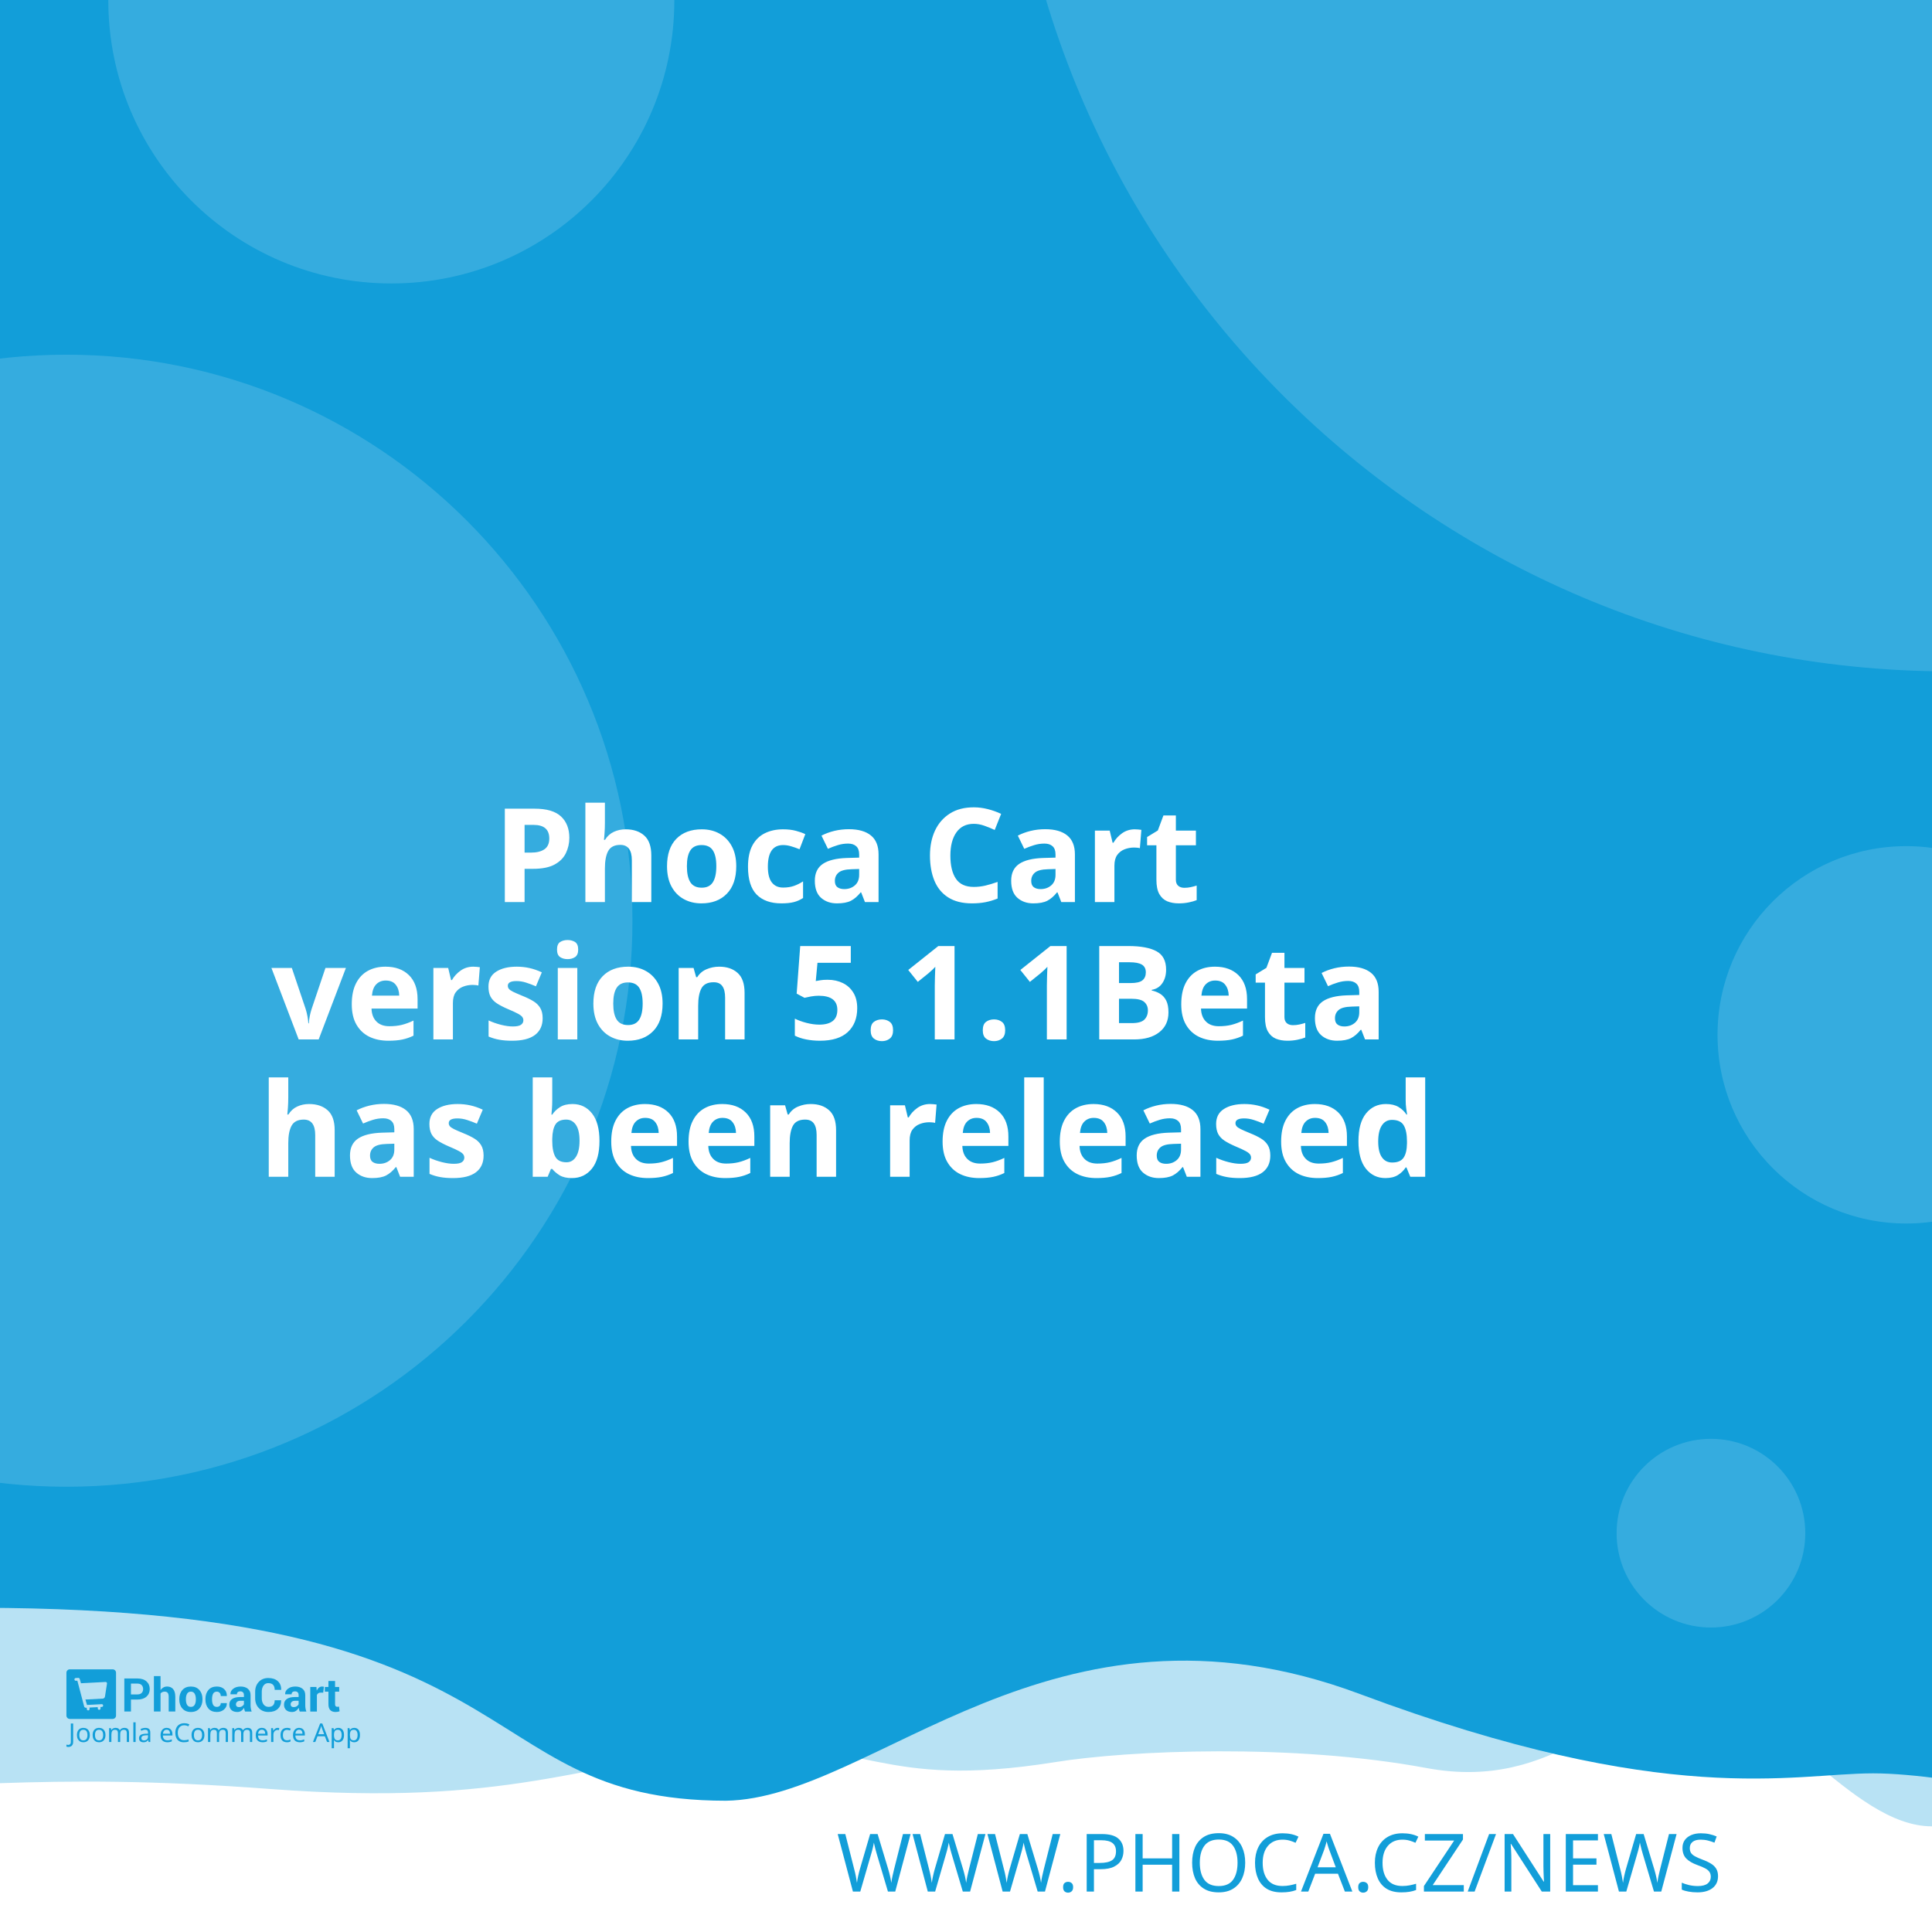
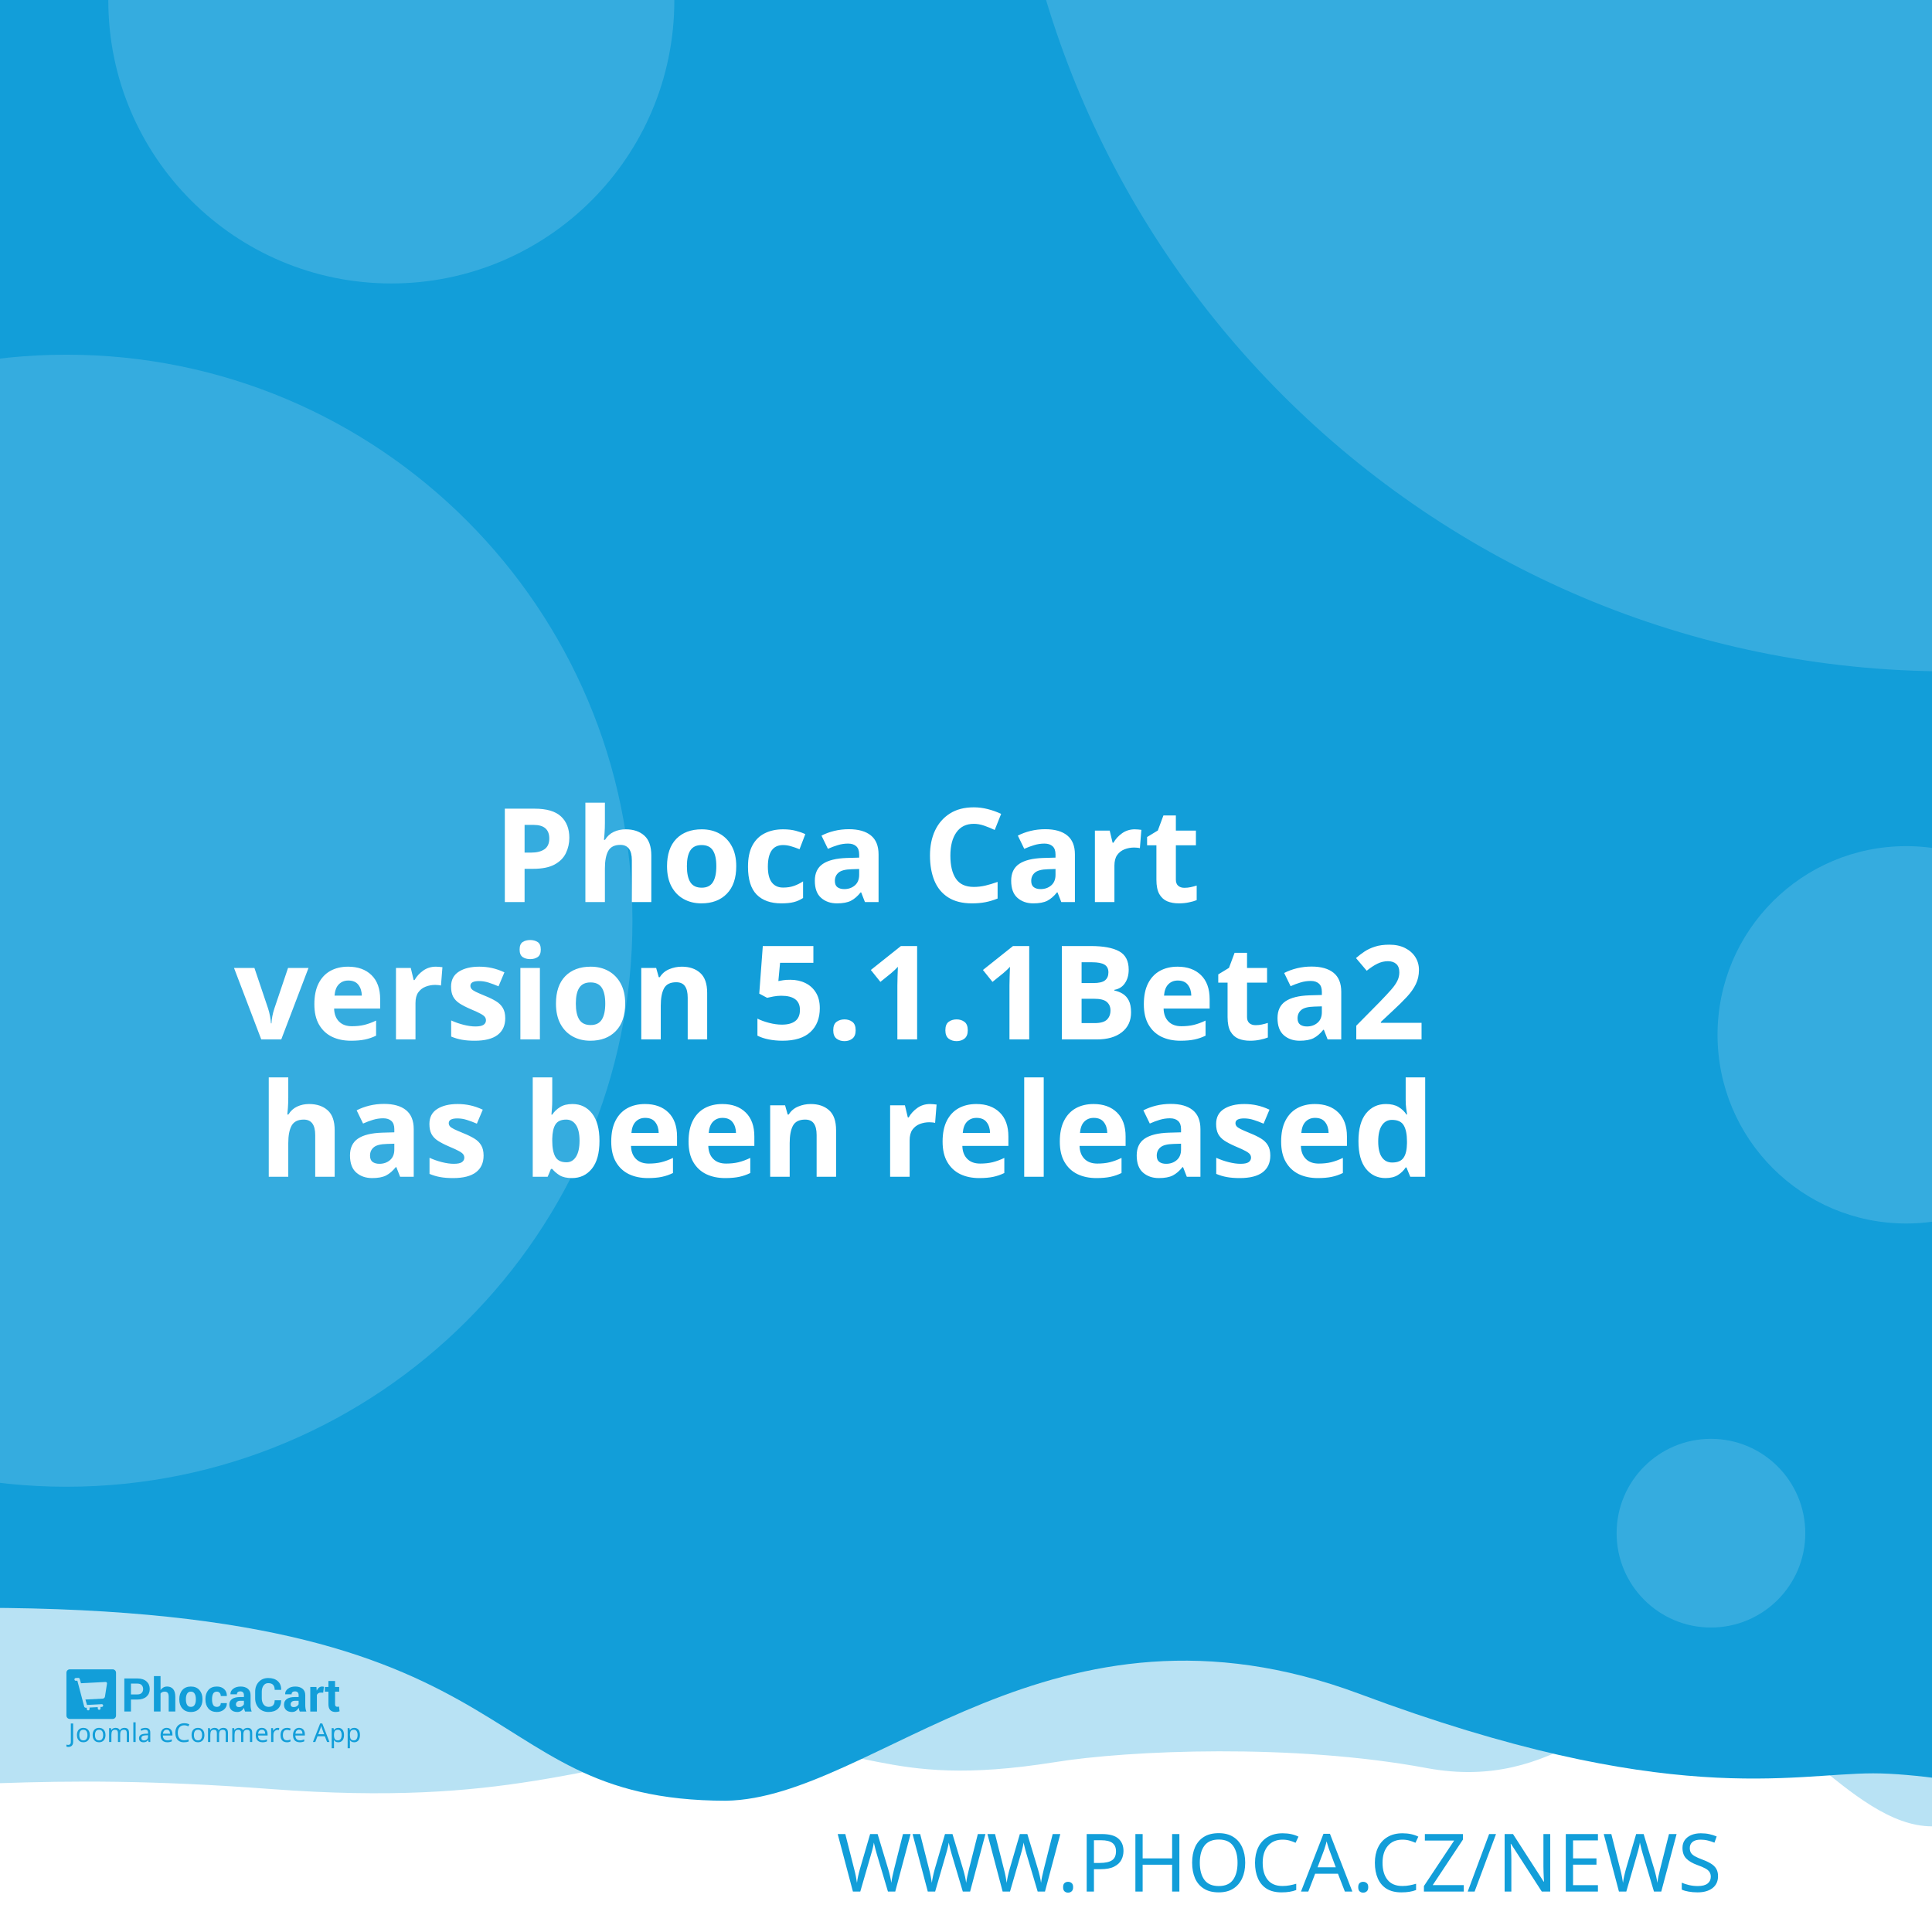
<svg xmlns="http://www.w3.org/2000/svg" width="512" height="512" viewBox="0 0 512 512" version="1.1" id="svg5">
  <defs id="defs2" />
  <g id="layer1">
    <path d="m -288.549,96.962 a 6.384,6.384 0 0 0 -6.384,6.384 v 81.087 a 6.384,6.384 0 0 0 6.384,6.384 h 81.083 a 6.384,6.384 0 0 0 6.384,-6.384 v -81.087 a 6.384,6.384 0 0 0 -6.384,-6.384 z m 16.084,16.188 c 0.591,-0.033 1.134,0.125 1.642,0.482 0.508,0.359 0.842,0.809 1.006,1.355 l 2.415,8.308 46.517,-2.44 c 0.829,-0.043 1.521,0.245 2.074,0.86 0.55,0.606 0.769,1.334 0.636,2.174 l -3.898,24.937 c -0.138,0.736 -0.57,1.497 -1.288,2.273 -0.719,0.787 -1.656,1.211 -2.797,1.272 l -32.861,1.721 3.038,10.253 27.775,-1.455 c 0.726,-0.04 1.351,0.178 1.887,0.648 0.523,0.483 0.803,1.086 0.844,1.812 0.038,0.726 -0.178,1.352 -0.648,1.887 -0.483,0.525 -1.086,0.806 -1.812,0.844 l -2.597,0.137 0.137,2.593 c 0.038,0.729 -0.178,1.356 -0.661,1.879 -0.472,0.535 -1.071,0.819 -1.8,0.856 -0.726,0.038 -1.353,-0.178 -1.879,-0.661 -0.535,-0.472 -0.814,-1.073 -0.852,-1.8 l -0.137,-2.593 -15.573,0.81 0.133,2.597 c 0.038,0.729 -0.176,1.356 -0.648,1.879 -0.483,0.535 -1.086,0.818 -1.812,0.856 -0.726,0.04 -1.352,-0.178 -1.887,-0.661 -0.525,-0.472 -0.806,-1.073 -0.844,-1.8 l -0.137,-2.597 -1.608,0.083 c -0.623,0.033 -1.193,-0.112 -1.721,-0.428 -0.515,-0.317 -0.883,-0.632 -1.11,-0.931 l -0.287,-0.507 -13.05,-49.343 -2.805,0.146 c -0.696,0.038 -1.312,-0.181 -1.858,-0.661 -0.545,-0.472 -0.835,-1.069 -0.873,-1.795 -0.038,-0.729 0.186,-1.353 0.682,-1.879 0.493,-0.535 1.083,-0.818 1.779,-0.856 z" style="fill:#ffffff;stroke-width:1;paint-order:stroke fill markers" id="path400" />
    <rect style="opacity:1;fill:#ffffff;stroke-width:5;stroke-linejoin:round;paint-order:stroke fill markers" id="rect723" width="512" height="512" x="0" y="0" />
    <path id="rect4460" style="opacity:0.3;fill:#129ed9;fill-opacity:1;stroke-width:5;stroke-linejoin:round;paint-order:stroke fill markers" d="M -256,4 H 768 v 480 c 0,0 -42.667,-10 -64,-10 -21.333,0 -42.408,10 -64,10 -21.592,0 -42.667,-10 -64,-10 -21.333,0 -42.408,10 -64,10 -21.592,0 -41.887,-34.701 -63.221,-34.701 -21.333,0 -35.645,25.795 -70.761,19.246 -35.116,-6.549 -78.862,-4.741 -98.515,-1.547 -47.289,7.533 -49.247,-6.724 -87.369,-3.311 -38.122,3.413 -56.921,15.193 -120.307,10.429 -63.387,-4.764 -84.091,0.698 -135.827,-0.116 -21.333,0 -42.408,10 -64,10 -21.592,0 -42.667,-10 -64,-10 -21.333,0 -64,10 -64,10 z" />
    <path id="rect4460-5" style="fill:#129ed9;fill-opacity:1;stroke-width:5;stroke-linejoin:round;paint-order:stroke fill markers" d="M -316,4.9999998e-7 H 708 V 480 c 0,0 -42.667,-10 -64,-10 -21.333,0 -42.408,10 -64,10 -21.592,0 -62.256,-10.048 -83.59,-10.048 -21.333,0 -54.449,9.448 -136.059,-21.03 -81.61,-30.478 -128.583,27.669 -167.971,28.291 -70.795,-0.042 -47.303,-54.288 -212.561,-50.983 C -185.439,429.534 -38.408,480 -60,480 c -21.592,0 -42.667,-10 -64,-10 -21.333,0 -42.408,10 -64,10 -21.592,0 -42.667,-10 -64,-10 -21.333,0 -64,10 -64,10 z" />
    <text xml:space="preserve" style="font-style:normal;font-weight:normal;font-size:21.333px;line-height:1.25;font-family:sans-serif;fill:#129ed9;fill-opacity:1;stroke:none" x="484.042" y="501.277" id="text2910-3-7">
      <tspan id="tspan2908-6-5" x="484.042" y="501.277" style="font-style:normal;font-variant:normal;font-weight:300;font-stretch:normal;font-size:21.333px;font-family:Montserrat;-inkscape-font-specification:'Montserrat Light';text-align:end;text-anchor:end;fill:#129ed9;fill-opacity:1">WWW.PHOCA.CZ/NEWS</tspan>
    </text>
    <text xml:space="preserve" style="font-style:normal;font-variant:normal;font-weight:600;font-stretch:normal;font-size:34.667px;line-height:1.05;font-family:Rubik;-inkscape-font-specification:'Rubik Semi-Bold';fill:#ffffff;fill-opacity:1;stroke:none" x="256" y="165" id="text11252">
      <tspan x="256" y="165" id="tspan403" style="text-align:center;text-anchor:middle" />
      <tspan x="256" y="202.659" style="font-size:34.667px;text-align:center;text-anchor:middle" id="tspan442" />
      <tspan x="256" y="239.059" style="font-size:34.667px;text-align:center;text-anchor:middle" id="tspan444">Phoca Cart</tspan>
-       <tspan x="256" y="275.459" id="tspan1992" style="font-size:34.667px;text-align:center;text-anchor:middle">version 5.1.1Beta
+       <tspan x="256" y="275.459" id="tspan1992" style="font-size:34.667px;text-align:center;text-anchor:middle">version 5.1.1Beta2
</tspan>
      <tspan x="256" y="311.859" id="tspan2906" style="font-size:34.667px;text-align:center;text-anchor:middle">has been released</tspan>
      <tspan x="256" y="348.259" id="tspan1994" style="font-size:34.667px" />
    </text>
    <circle style="opacity:0.15;fill:#ffffff;fill-opacity:1;stroke-width:5;stroke-linejoin:round;paint-order:stroke fill markers" id="path8376" cx="516.67" cy="-72.081" r="250" />
    <circle style="opacity:0.15;fill:#ffffff;fill-opacity:1;stroke-width:5;stroke-linejoin:round;paint-order:stroke fill markers" id="path8376-9" cx="17.604" cy="244" r="150" />
    <circle style="opacity:0.15;fill:#ffffff;fill-opacity:1;stroke-width:5;stroke-linejoin:round;paint-order:stroke fill markers" id="path8376-6" cx="103.704" cy="0.117" r="75" />
    <circle style="opacity:0.15;fill:#ffffff;fill-opacity:1;stroke-width:5;stroke-linejoin:round;paint-order:stroke fill markers" id="path8376-6-2" cx="505.168" cy="274.238" r="50" />
    <g id="g8950" transform="matrix(0.298069,0,0,0.298069,107.3348,335.2596)" style="fill:#129ed9;fill-opacity:1;stroke-width:3.355">
      <g id="g895" transform="translate(-301.0409,359.4151)" style="fill:#129ed9;fill-opacity:1;stroke-width:3.355">
        <g transform="matrix(1.3333,0,0,-1.3333,-75.59,850.15)" fill="#ffffff" image-rendering="optimizeQuality" id="g280" style="clip-rule:evenodd;fill:#129ed9;fill-opacity:1;stroke-width:8.934;shape-rendering:geometricPrecision">
          <path d="m 99.728,617.49 v -7.994 h -4.423 v 22.031 h 8.784 c 2.532,0 4.527,-0.646 5.979,-1.937 1.452,-1.291 2.181,-2.99 2.181,-5.097 0,-2.107 -0.729,-3.801 -2.181,-5.082 -1.452,-1.281 -3.446,-1.921 -5.979,-1.921 z m 0,3.408 h 4.361 c 1.23,0 2.165,0.336 2.801,1.002 0.635,0.671 0.951,1.523 0.951,2.561 0,1.059 -0.315,1.932 -0.946,2.623 -0.63,0.687 -1.566,1.033 -2.806,1.033 H 99.728 Z" id="path262" style="fill:#129ed9;fill-opacity:1;stroke-width:3.355" />
          <path d="m 119.45,623.79 c 0.517,0.749 1.147,1.327 1.891,1.746 0.749,0.418 1.576,0.63 2.485,0.63 1.705,0 3.043,-0.568 4.02,-1.704 0.971,-1.131 1.457,-2.887 1.457,-5.252 v -9.714 h -4.418 v 9.76 c 0,1.276 -0.227,2.174 -0.677,2.706 -0.445,0.532 -1.116,0.795 -2.005,0.795 -0.605,0 -1.137,-0.108 -1.602,-0.325 -0.465,-0.217 -0.847,-0.522 -1.152,-0.919 v -12.017 h -4.418 v 23.611 h 4.418 z" id="path264" style="fill:#129ed9;fill-opacity:1;stroke-width:3.355" />
          <path d="m 131.96,617.83 c 0,2.438 0.682,4.436 2.046,5.996 1.359,1.554 3.25,2.334 5.663,2.334 2.418,0 4.315,-0.774 5.689,-2.329 1.375,-1.549 2.062,-3.553 2.062,-6.001 v -0.32 c 0,-2.458 -0.687,-4.462 -2.051,-6.011 -1.369,-1.544 -3.261,-2.319 -5.674,-2.319 -2.418,0 -4.315,0.775 -5.684,2.319 -1.364,1.549 -2.051,3.553 -2.051,6.011 z m 4.408,-0.31 c 0,-1.487 0.264,-2.68 0.785,-3.584 0.527,-0.899 1.375,-1.348 2.542,-1.348 1.142,0 1.979,0.454 2.506,1.358 0.532,0.904 0.796,2.097 0.796,3.574 v 0.315 c 0,1.446 -0.269,2.629 -0.801,3.542 -0.537,0.914 -1.38,1.374 -2.527,1.374 -1.142,0 -1.979,-0.46 -2.506,-1.379 -0.532,-0.919 -0.796,-2.102 -0.796,-3.537 z" id="path266" style="fill:#129ed9;fill-opacity:1;stroke-width:3.355" />
          <path d="m 157.01,612.59 c 0.79,0 1.421,0.227 1.891,0.682 0.475,0.454 0.713,1.064 0.713,1.828 h 4.015 l 0.041,-0.093 c 0.041,-1.653 -0.579,-3.037 -1.871,-4.152 -1.287,-1.116 -2.883,-1.673 -4.79,-1.673 -2.439,0 -4.325,0.769 -5.648,2.314 -1.318,1.544 -1.979,3.522 -1.979,5.944 v 0.449 c 0,2.412 0.656,4.395 1.974,5.944 1.317,1.554 3.198,2.329 5.638,2.329 2.02,0 3.648,-0.573 4.883,-1.725 1.235,-1.151 1.835,-2.664 1.793,-4.539 l -0.031,-0.088 h -4.026 c 0,0.842 -0.233,1.544 -0.698,2.107 -0.46,0.558 -1.101,0.837 -1.922,0.837 -1.168,0 -1.995,-0.454 -2.475,-1.358 -0.476,-0.904 -0.718,-2.071 -0.718,-3.496 v -0.454 c 0,-1.456 0.243,-2.628 0.718,-3.522 0.48,-0.888 1.312,-1.332 2.491,-1.332" id="path268" style="fill:#129ed9;fill-opacity:1;stroke-width:3.355" />
          <path d="m 175.8,609.49 c -0.165,0.372 -0.305,0.764 -0.419,1.183 -0.119,0.413 -0.202,0.837 -0.248,1.27 -0.455,-0.8 -1.054,-1.456 -1.798,-1.978 -0.739,-0.521 -1.628,-0.785 -2.656,-0.785 -1.715,0 -3.038,0.439 -3.963,1.322 -0.93,0.883 -1.395,2.086 -1.395,3.604 0,1.606 0.62,2.845 1.855,3.729 1.235,0.883 3.038,1.322 5.41,1.322 h 2.47 v 1.301 c 0,0.785 -0.207,1.394 -0.62,1.828 -0.413,0.434 -1.023,0.651 -1.834,0.651 -0.713,0 -1.266,-0.175 -1.653,-0.522 -0.393,-0.346 -0.584,-0.826 -0.584,-1.446 l -4.268,0.016 -0.016,0.093 c -0.072,1.379 0.527,2.572 1.798,3.579 1.271,1.002 2.946,1.503 5.013,1.503 1.958,0 3.545,-0.496 4.769,-1.492 1.22,-0.992 1.829,-2.406 1.829,-4.24 v -6.76 c 0,-0.769 0.062,-1.492 0.176,-2.164 0.119,-0.676 0.299,-1.348 0.553,-2.014 z m -4.046,2.943 c 0.78,0 1.468,0.191 2.077,0.574 0.605,0.382 1.013,0.826 1.225,1.332 v 2.308 h -2.47 c -0.935,0 -1.648,-0.232 -2.134,-0.702 -0.481,-0.47 -0.724,-1.033 -0.724,-1.699 0,-0.542 0.181,-0.981 0.542,-1.312 0.367,-0.336 0.858,-0.501 1.483,-0.501" id="path270" style="fill:#129ed9;fill-opacity:1;stroke-width:3.355" />
          <path d="m 199.84,617.01 0.031,-0.088 c 0.041,-2.37 -0.682,-4.25 -2.17,-5.645 -1.488,-1.394 -3.555,-2.091 -6.201,-2.091 -2.656,0 -4.811,0.852 -6.464,2.556 -1.653,1.704 -2.486,3.894 -2.486,6.579 v 4.369 c 0,2.67 0.812,4.86 2.424,6.574 1.617,1.715 3.715,2.572 6.299,2.572 2.723,0 4.852,-0.697 6.386,-2.097 1.535,-1.399 2.284,-3.305 2.243,-5.717 l -0.031,-0.088 h -4.299 c 0,1.451 -0.346,2.561 -1.044,3.336 -0.698,0.769 -1.783,1.157 -3.255,1.157 -1.323,0 -2.372,-0.537 -3.147,-1.606 -0.78,-1.074 -1.168,-2.438 -1.168,-4.1 v -4.39 c 0,-1.683 0.408,-3.057 1.225,-4.131 0.822,-1.069 1.922,-1.606 3.317,-1.606 1.38,0 2.403,0.372 3.064,1.11 0.661,0.744 0.992,1.844 0.992,3.305 z" id="path272" style="fill:#129ed9;fill-opacity:1;stroke-width:3.355" />
          <path d="m 212.27,609.49 c -0.165,0.372 -0.305,0.764 -0.419,1.183 -0.119,0.413 -0.202,0.837 -0.248,1.27 -0.455,-0.8 -1.054,-1.456 -1.798,-1.978 -0.739,-0.521 -1.628,-0.785 -2.656,-0.785 -1.716,0 -3.038,0.439 -3.963,1.322 -0.93,0.883 -1.395,2.086 -1.395,3.604 0,1.606 0.62,2.845 1.855,3.729 1.235,0.883 3.039,1.322 5.41,1.322 h 2.47 v 1.301 c 0,0.785 -0.207,1.394 -0.62,1.828 -0.413,0.434 -1.023,0.651 -1.834,0.651 -0.713,0 -1.266,-0.175 -1.654,-0.522 -0.393,-0.346 -0.584,-0.826 -0.584,-1.446 l -4.268,0.016 -0.016,0.093 c -0.072,1.379 0.527,2.572 1.798,3.579 1.271,1.002 2.945,1.503 5.013,1.503 1.958,0 3.545,-0.496 4.769,-1.492 1.22,-0.992 1.829,-2.406 1.829,-4.24 v -6.76 c 0,-0.769 0.062,-1.492 0.176,-2.164 0.119,-0.676 0.3,-1.348 0.553,-2.014 z m -4.046,2.943 c 0.78,0 1.468,0.191 2.077,0.574 0.605,0.382 1.013,0.826 1.224,1.332 v 2.308 h -2.47 c -0.935,0 -1.649,-0.232 -2.134,-0.702 -0.481,-0.47 -0.723,-1.033 -0.723,-1.699 0,-0.542 0.181,-0.981 0.542,-1.312 0.367,-0.336 0.858,-0.501 1.483,-0.501" id="path274" style="fill:#129ed9;fill-opacity:1;stroke-width:3.355" />
          <path d="m 227.92,622.06 -1.617,0.046 c -0.656,0 -1.199,-0.134 -1.623,-0.408 -0.423,-0.274 -0.744,-0.656 -0.966,-1.152 v -11.052 h -4.408 v 16.36 h 4.103 l 0.196,-2.422 c 0.382,0.857 0.883,1.528 1.494,2.009 0.61,0.48 1.312,0.723 2.108,0.723 0.223,0 0.429,-0.015 0.615,-0.052 0.186,-0.036 0.377,-0.077 0.568,-0.129 z" id="path276" style="fill:#129ed9;fill-opacity:1;stroke-width:3.355" />
          <path d="m 235.83,629.86 v -4.007 h 2.754 v -3.099 H 235.83 v -8.33 c 0,-0.635 0.129,-1.09 0.393,-1.363 0.263,-0.274 0.615,-0.408 1.059,-0.408 0.232,0 0.434,0.01 0.599,0.036 0.166,0.026 0.362,0.072 0.579,0.129 l 0.383,-3.181 c -0.445,-0.155 -0.878,-0.268 -1.302,-0.341 -0.424,-0.078 -0.884,-0.114 -1.38,-0.114 -1.524,0 -2.697,0.418 -3.519,1.255 -0.822,0.837 -1.235,2.159 -1.235,3.977 v 8.34 h -2.392 v 3.099 h 2.392 v 4.007 z" id="path278" style="fill:#129ed9;fill-opacity:1;stroke-width:3.355" />
        </g>
        <g fill="#ffffff" fill-rule="evenodd" image-rendering="optimizeQuality" stroke-width="1.934" aria-label="Joomla eCommerce App" id="g318" style="clip-rule:evenodd;fill:#129ed9;fill-opacity:1;shape-rendering:geometricPrecision">
          <path d="M 1.704,69 Q 1.151,69 0.736,68.908 0.321,68.839 -0.002,68.7 v -1.752 q 0.369,0.092 0.784,0.161 0.415,0.069 0.876,0.069 0.576,0 1.083,-0.231 0.53,-0.231 0.853,-0.807 0.323,-0.576 0.323,-1.614 v -16.368 h 2.075 v 16.206 q 0,2.374 -1.176,3.504 -1.176,1.13 -3.112,1.13 z" id="path282" style="fill:#129ed9;fill-opacity:1;stroke-width:1.934" />
          <path d="m 20.792,58.419 q 0,3.066 -1.568,4.749 -1.545,1.683 -4.196,1.683 -1.637,0 -2.928,-0.738 -1.268,-0.761 -2.006,-2.19 -0.738,-1.452 -0.738,-3.504 0,-3.066 1.545,-4.726 1.545,-1.66 4.196,-1.66 1.683,0 2.951,0.761 1.291,0.738 2.006,2.167 0.738,1.406 0.738,3.458 z m -9.336,0 q 0,2.19 0.853,3.481 0.876,1.268 2.766,1.268 1.867,0 2.743,-1.268 0.876,-1.291 0.876,-3.481 0,-2.19 -0.876,-3.435 -0.876,-1.245 -2.766,-1.245 -1.89,0 -2.743,1.245 -0.853,1.245 -0.853,3.435 z" id="path284" style="fill:#129ed9;fill-opacity:1;stroke-width:1.934" />
          <path d="m 34.739,58.419 q 0,3.066 -1.568,4.749 -1.545,1.683 -4.196,1.683 -1.637,0 -2.928,-0.738 -1.268,-0.761 -2.006,-2.19 -0.738,-1.452 -0.738,-3.504 0,-3.066 1.545,-4.726 1.545,-1.66 4.196,-1.66 1.683,0 2.951,0.761 1.291,0.738 2.006,2.167 0.738,1.406 0.738,3.458 z m -9.336,0 q 0,2.19 0.853,3.481 0.876,1.268 2.766,1.268 1.867,0 2.743,-1.268 0.876,-1.291 0.876,-3.481 0,-2.19 -0.876,-3.435 -0.876,-1.245 -2.766,-1.245 -1.89,0 -2.743,1.245 -0.853,1.245 -0.853,3.435 z" id="path286" style="fill:#129ed9;fill-opacity:1;stroke-width:1.934" />
          <path d="m 51.499,52.033 q 2.098,0 3.135,1.083 1.037,1.06 1.037,3.458 V 64.62 H 53.666 v -7.953 q 0,-2.928 -2.513,-2.928 -1.798,0 -2.582,1.037 -0.761,1.037 -0.761,3.02 V 64.62 h -2.006 v -7.953 q 0,-2.928 -2.536,-2.928 -1.867,0 -2.582,1.153 -0.715,1.153 -0.715,3.32 v 6.409 h -2.029 v -12.356 h 1.637 l 0.3,1.683 h 0.115 q 0.576,-0.968 1.545,-1.429 0.991,-0.484 2.098,-0.484 2.905,0 3.781,2.075 h 0.115 q 0.622,-1.06 1.683,-1.568 1.083,-0.507 2.282,-0.507 z" id="path288" style="fill:#129ed9;fill-opacity:1;stroke-width:1.934" />
          <path d="M 61.527,64.62 H 59.498 V 47.1 h 2.029 z" id="path290" style="fill:#129ed9;fill-opacity:1;stroke-width:1.934" />
          <path d="m 70.126,52.056 q 2.259,0 3.343,0.991 1.083,0.991 1.083,3.158 v 8.414 h -1.475 l -0.392,-1.752 h -0.092 q -0.807,1.014 -1.706,1.498 -0.876,0.484 -2.444,0.484 -1.683,0 -2.789,-0.876 -1.107,-0.899 -1.107,-2.789 0,-1.844 1.452,-2.836 1.452,-1.014 4.472,-1.107 l 2.098,-0.069 v -0.738 q 0,-1.545 -0.669,-2.144 -0.669,-0.599 -1.89,-0.599 -0.968,0 -1.844,0.3 -0.876,0.277 -1.637,0.645 l -0.622,-1.522 q 0.807,-0.438 1.913,-0.738 1.107,-0.323 2.305,-0.323 z m 0.599,6.593 q -2.305,0.092 -3.204,0.738 -0.876,0.645 -0.876,1.821 0,1.037 0.622,1.522 0.645,0.484 1.637,0.484 1.568,0 2.605,-0.853 1.037,-0.876 1.037,-2.674 v -1.107 z" id="path292" style="fill:#129ed9;fill-opacity:1;stroke-width:1.934" />
          <path d="m 89.144,52.033 q 1.591,0 2.72,0.692 1.153,0.692 1.752,1.96 0.622,1.245 0.622,2.928 v 1.222 h -8.46 q 0.046,2.098 1.06,3.204 1.037,1.083 2.882,1.083 1.176,0 2.075,-0.207 0.922,-0.231 1.89,-0.645 v 1.775 q -0.945,0.415 -1.867,0.599 -0.922,0.207 -2.19,0.207 -1.752,0 -3.112,-0.715 -1.337,-0.715 -2.098,-2.121 -0.738,-1.429 -0.738,-3.481 0,-2.029 0.669,-3.481 0.692,-1.452 1.913,-2.236 1.245,-0.784 2.882,-0.784 z m -0.023,1.66 q -1.452,0 -2.305,0.945 -0.83,0.922 -0.991,2.582 h 6.293 q -0.023,-1.568 -0.738,-2.536 -0.715,-0.991 -2.259,-0.991 z" id="path294" style="fill:#129ed9;fill-opacity:1;stroke-width:1.934" />
          <path d="m 104.71,49.751 q -2.651,0 -4.173,1.775 -1.522,1.775 -1.522,4.864 0,3.066 1.406,4.864 1.429,1.775 4.265,1.775 1.083,0 2.052,-0.184 0.968,-0.184 1.89,-0.461 v 1.798 q -0.922,0.346 -1.913,0.507 -0.968,0.161 -2.328,0.161 -2.513,0 -4.196,-1.037 -1.683,-1.037 -2.536,-2.951 -0.83,-1.913 -0.83,-4.495 0,-2.49 0.899,-4.38 0.922,-1.913 2.697,-2.974 1.775,-1.083 4.311,-1.083 2.605,0 4.541,0.968 l -0.83,1.752 q -0.761,-0.346 -1.706,-0.622 -0.922,-0.277 -2.029,-0.277 z" id="path296" style="fill:#129ed9;fill-opacity:1;stroke-width:1.934" />
          <path d="m 122.69,58.419 q 0,3.066 -1.568,4.749 -1.545,1.683 -4.196,1.683 -1.637,0 -2.928,-0.738 -1.268,-0.761 -2.006,-2.19 -0.738,-1.452 -0.738,-3.504 0,-3.066 1.545,-4.726 1.545,-1.66 4.196,-1.66 1.683,0 2.951,0.761 1.291,0.738 2.006,2.167 0.738,1.406 0.738,3.458 z m -9.336,0 q 0,2.19 0.853,3.481 0.876,1.268 2.766,1.268 1.867,0 2.743,-1.268 0.876,-1.291 0.876,-3.481 0,-2.19 -0.876,-3.435 -0.876,-1.245 -2.766,-1.245 -1.89,0 -2.743,1.245 -0.853,1.245 -0.853,3.435 z" id="path298" style="fill:#129ed9;fill-opacity:1;stroke-width:1.934" />
          <path d="m 139.45,52.033 q 2.098,0 3.135,1.083 1.037,1.06 1.037,3.458 V 64.62 h -2.006 v -7.953 q 0,-2.928 -2.513,-2.928 -1.798,0 -2.582,1.037 -0.761,1.037 -0.761,3.02 V 64.62 h -2.006 v -7.953 q 0,-2.928 -2.536,-2.928 -1.867,0 -2.582,1.153 -0.715,1.153 -0.715,3.32 v 6.409 h -2.029 v -12.356 h 1.637 l 0.3,1.683 h 0.115 q 0.576,-0.968 1.545,-1.429 0.991,-0.484 2.098,-0.484 2.905,0 3.781,2.075 h 0.115 q 0.622,-1.06 1.683,-1.568 1.083,-0.507 2.282,-0.507 z" id="path300" style="fill:#129ed9;fill-opacity:1;stroke-width:1.934" />
          <path d="m 161,52.033 q 2.098,0 3.135,1.083 1.037,1.06 1.037,3.458 V 64.62 h -2.006 v -7.953 q 0,-2.928 -2.513,-2.928 -1.798,0 -2.582,1.037 -0.761,1.037 -0.761,3.02 V 64.62 h -2.006 v -7.953 q 0,-2.928 -2.536,-2.928 -1.867,0 -2.582,1.153 -0.715,1.153 -0.715,3.32 v 6.409 h -2.029 v -12.356 h 1.637 l 0.3,1.683 h 0.115 q 0.576,-0.968 1.545,-1.429 0.991,-0.484 2.098,-0.484 2.905,0 3.781,2.075 h 0.115 q 0.622,-1.06 1.683,-1.568 1.083,-0.507 2.282,-0.507 z" id="path302" style="fill:#129ed9;fill-opacity:1;stroke-width:1.934" />
          <path d="m 173.77,52.033 q 1.591,0 2.72,0.692 1.153,0.692 1.752,1.96 0.622,1.245 0.622,2.928 v 1.222 h -8.46 q 0.046,2.098 1.06,3.204 1.037,1.083 2.882,1.083 1.176,0 2.075,-0.207 0.922,-0.231 1.89,-0.645 v 1.775 q -0.945,0.415 -1.867,0.599 -0.922,0.207 -2.19,0.207 -1.752,0 -3.112,-0.715 -1.337,-0.715 -2.098,-2.121 -0.738,-1.429 -0.738,-3.481 0,-2.029 0.669,-3.481 0.692,-1.452 1.913,-2.236 1.245,-0.784 2.882,-0.784 z m -0.023,1.66 q -1.452,0 -2.305,0.945 -0.83,0.922 -0.991,2.582 h 6.293 q -0.023,-1.568 -0.738,-2.536 -0.715,-0.991 -2.259,-0.991 z" id="path304" style="fill:#129ed9;fill-opacity:1;stroke-width:1.934" />
          <path d="m 187.76,52.033 q 0.346,0 0.738,0.046 0.415,0.023 0.715,0.092 l -0.254,1.867 q -0.3,-0.069 -0.669,-0.115 -0.346,-0.046 -0.669,-0.046 -0.945,0 -1.775,0.53 -0.83,0.507 -1.337,1.452 -0.484,0.922 -0.484,2.167 v 6.593 h -2.029 v -12.356 h 1.66 l 0.231,2.259 h 0.092 q 0.599,-1.014 1.545,-1.752 0.945,-0.738 2.236,-0.738 z" id="path306" style="fill:#129ed9;fill-opacity:1;stroke-width:1.934" />
          <path d="m 196.02,64.851 q -1.637,0 -2.928,-0.669 -1.268,-0.669 -2.006,-2.075 -0.715,-1.406 -0.715,-3.596 0,-2.282 0.761,-3.712 0.761,-1.429 2.052,-2.098 1.314,-0.669 2.974,-0.669 0.945,0 1.821,0.207 0.876,0.184 1.429,0.461 l -0.622,1.683 q -0.553,-0.207 -1.291,-0.392 -0.738,-0.184 -1.383,-0.184 -3.642,0 -3.642,4.68 0,2.236 0.876,3.435 0.899,1.176 2.651,1.176 1.014,0 1.775,-0.207 0.784,-0.207 1.429,-0.507 v 1.798 q -0.622,0.323 -1.383,0.484 -0.738,0.184 -1.798,0.184 z" id="path308" style="fill:#129ed9;fill-opacity:1;stroke-width:1.934" />
          <path d="m 206.9,52.033 q 1.591,0 2.72,0.692 1.153,0.692 1.752,1.96 0.622,1.245 0.622,2.928 v 1.222 h -8.46 q 0.046,2.098 1.06,3.204 1.037,1.083 2.882,1.083 1.176,0 2.075,-0.207 0.922,-0.231 1.89,-0.645 v 1.775 q -0.945,0.415 -1.867,0.599 -0.922,0.207 -2.19,0.207 -1.752,0 -3.112,-0.715 -1.337,-0.715 -2.098,-2.121 -0.738,-1.429 -0.738,-3.481 0,-2.029 0.669,-3.481 0.692,-1.452 1.913,-2.236 1.245,-0.784 2.882,-0.784 z m -0.023,1.66 q -1.452,0 -2.305,0.945 -0.83,0.922 -0.991,2.582 h 6.293 q -0.023,-1.568 -0.738,-2.536 -0.715,-0.991 -2.259,-0.991 z" id="path310" style="fill:#129ed9;fill-opacity:1;stroke-width:1.934" />
          <path d="m 231.73,64.62 -1.983,-5.095 h -6.524 l -1.96,5.095 h -2.098 l 6.432,-16.529 h 1.867 l 6.409,16.529 z m -4.449,-11.918 q -0.069,-0.184 -0.231,-0.669 -0.161,-0.484 -0.323,-0.991 -0.138,-0.53 -0.231,-0.807 -0.161,0.715 -0.369,1.406 -0.207,0.669 -0.346,1.06 l -1.867,4.979 h 5.21 z" id="path312" style="fill:#129ed9;fill-opacity:1;stroke-width:1.934" />
          <path d="m 241.73,52.033 q 2.282,0 3.665,1.591 1.406,1.591 1.406,4.795 0,3.158 -1.406,4.795 -1.383,1.637 -3.688,1.637 -1.429,0 -2.374,-0.53 -0.922,-0.553 -1.452,-1.268 h -0.138 q 0.046,0.392 0.092,0.991 0.046,0.599 0.046,1.037 v 5.072 h -2.029 v -17.889 h 1.66 l 0.277,1.683 h 0.092 q 0.553,-0.807 1.452,-1.36 0.899,-0.553 2.397,-0.553 z m -0.369,1.706 q -1.89,0 -2.674,1.06 -0.761,1.06 -0.807,3.227 v 0.392 q 0,2.282 0.738,3.527 0.761,1.222 2.789,1.222 1.13,0 1.844,-0.622 0.738,-0.622 1.083,-1.683 0.369,-1.083 0.369,-2.467 0,-2.121 -0.83,-3.389 -0.807,-1.268 -2.513,-1.268 z" id="path314" style="fill:#129ed9;fill-opacity:1;stroke-width:1.934" />
          <path d="m 255.91,52.033 q 2.282,0 3.665,1.591 1.406,1.591 1.406,4.795 0,3.158 -1.406,4.795 -1.383,1.637 -3.688,1.637 -1.429,0 -2.374,-0.53 -0.922,-0.553 -1.452,-1.268 h -0.138 q 0.046,0.392 0.092,0.991 0.046,0.599 0.046,1.037 v 5.072 h -2.029 v -17.889 h 1.66 l 0.277,1.683 h 0.092 q 0.553,-0.807 1.452,-1.36 0.899,-0.553 2.397,-0.553 z m -0.369,1.706 q -1.89,0 -2.674,1.06 -0.761,1.06 -0.807,3.227 v 0.392 q 0,2.282 0.738,3.527 0.761,1.222 2.789,1.222 1.13,0 1.844,-0.622 0.738,-0.622 1.083,-1.683 0.369,-1.083 0.369,-2.467 0,-2.121 -0.83,-3.389 -0.807,-1.268 -2.513,-1.268 z" id="path316" style="fill:#129ed9;fill-opacity:1;stroke-width:1.934" />
        </g>
        <path d="M 3,0 A 3,3 0 0 0 0,3 v 38.107 a 3,3 0 0 0 3,3 h 38.105 a 3,3 0 0 0 3,-3 V 3 a 3,3 0 0 0 -3,-3 z m 7.559,7.607 c 0.278,-0.015 0.533,0.059 0.771,0.227 0.239,0.169 0.396,0.38 0.473,0.637 l 1.135,3.904 21.861,-1.147 c 0.39,-0.02 0.715,0.115 0.975,0.404 0.259,0.285 0.361,0.627 0.299,1.022 l -1.832,11.719 c -0.065,0.346 -0.268,0.703 -0.605,1.068 -0.338,0.37 -0.778,0.569 -1.315,0.598 l -15.443,0.809 1.428,4.818 13.053,-0.684 c 0.341,-0.019 0.635,0.084 0.887,0.305 0.246,0.227 0.378,0.51 0.396,0.852 0.018,0.341 -0.084,0.635 -0.305,0.887 -0.227,0.247 -0.51,0.379 -0.852,0.396 l -1.221,0.064 0.064,1.219 c 0.018,0.343 -0.084,0.637 -0.311,0.883 -0.222,0.252 -0.503,0.385 -0.846,0.402 -0.341,0.018 -0.636,-0.084 -0.883,-0.311 -0.252,-0.222 -0.383,-0.504 -0.4,-0.846 l -0.064,-1.219 -7.318,0.381 0.062,1.221 c 0.018,0.343 -0.083,0.637 -0.305,0.883 -0.227,0.252 -0.51,0.384 -0.852,0.402 -0.341,0.019 -0.635,-0.084 -0.887,-0.311 -0.247,-0.222 -0.379,-0.504 -0.396,-0.846 l -0.064,-1.221 -0.756,0.039 c -0.293,0.015 -0.561,-0.052 -0.809,-0.201 -0.242,-0.149 -0.415,-0.297 -0.521,-0.438 l -0.135,-0.238 -6.133,-23.189 -1.318,0.068 C 8.066,10.184 7.776,10.082 7.52,9.856 7.263,9.634 7.127,9.354 7.11,9.012 7.092,8.67 7.197,8.377 7.43,8.13 7.661,7.878 7.939,7.745 8.266,7.727 Z" fill="#ffffff" style="fill:#129ed9;fill-opacity:1;stroke-width:8.934;paint-order:stroke fill markers" id="path334" />
      </g>
    </g>
    <circle style="opacity:0.15;fill:#ffffff;fill-opacity:1;stroke-width:5;stroke-linejoin:round;paint-order:stroke fill markers" id="path8376-6-2-1" cx="453.421" cy="406.309" r="25" />
  </g>
</svg>
